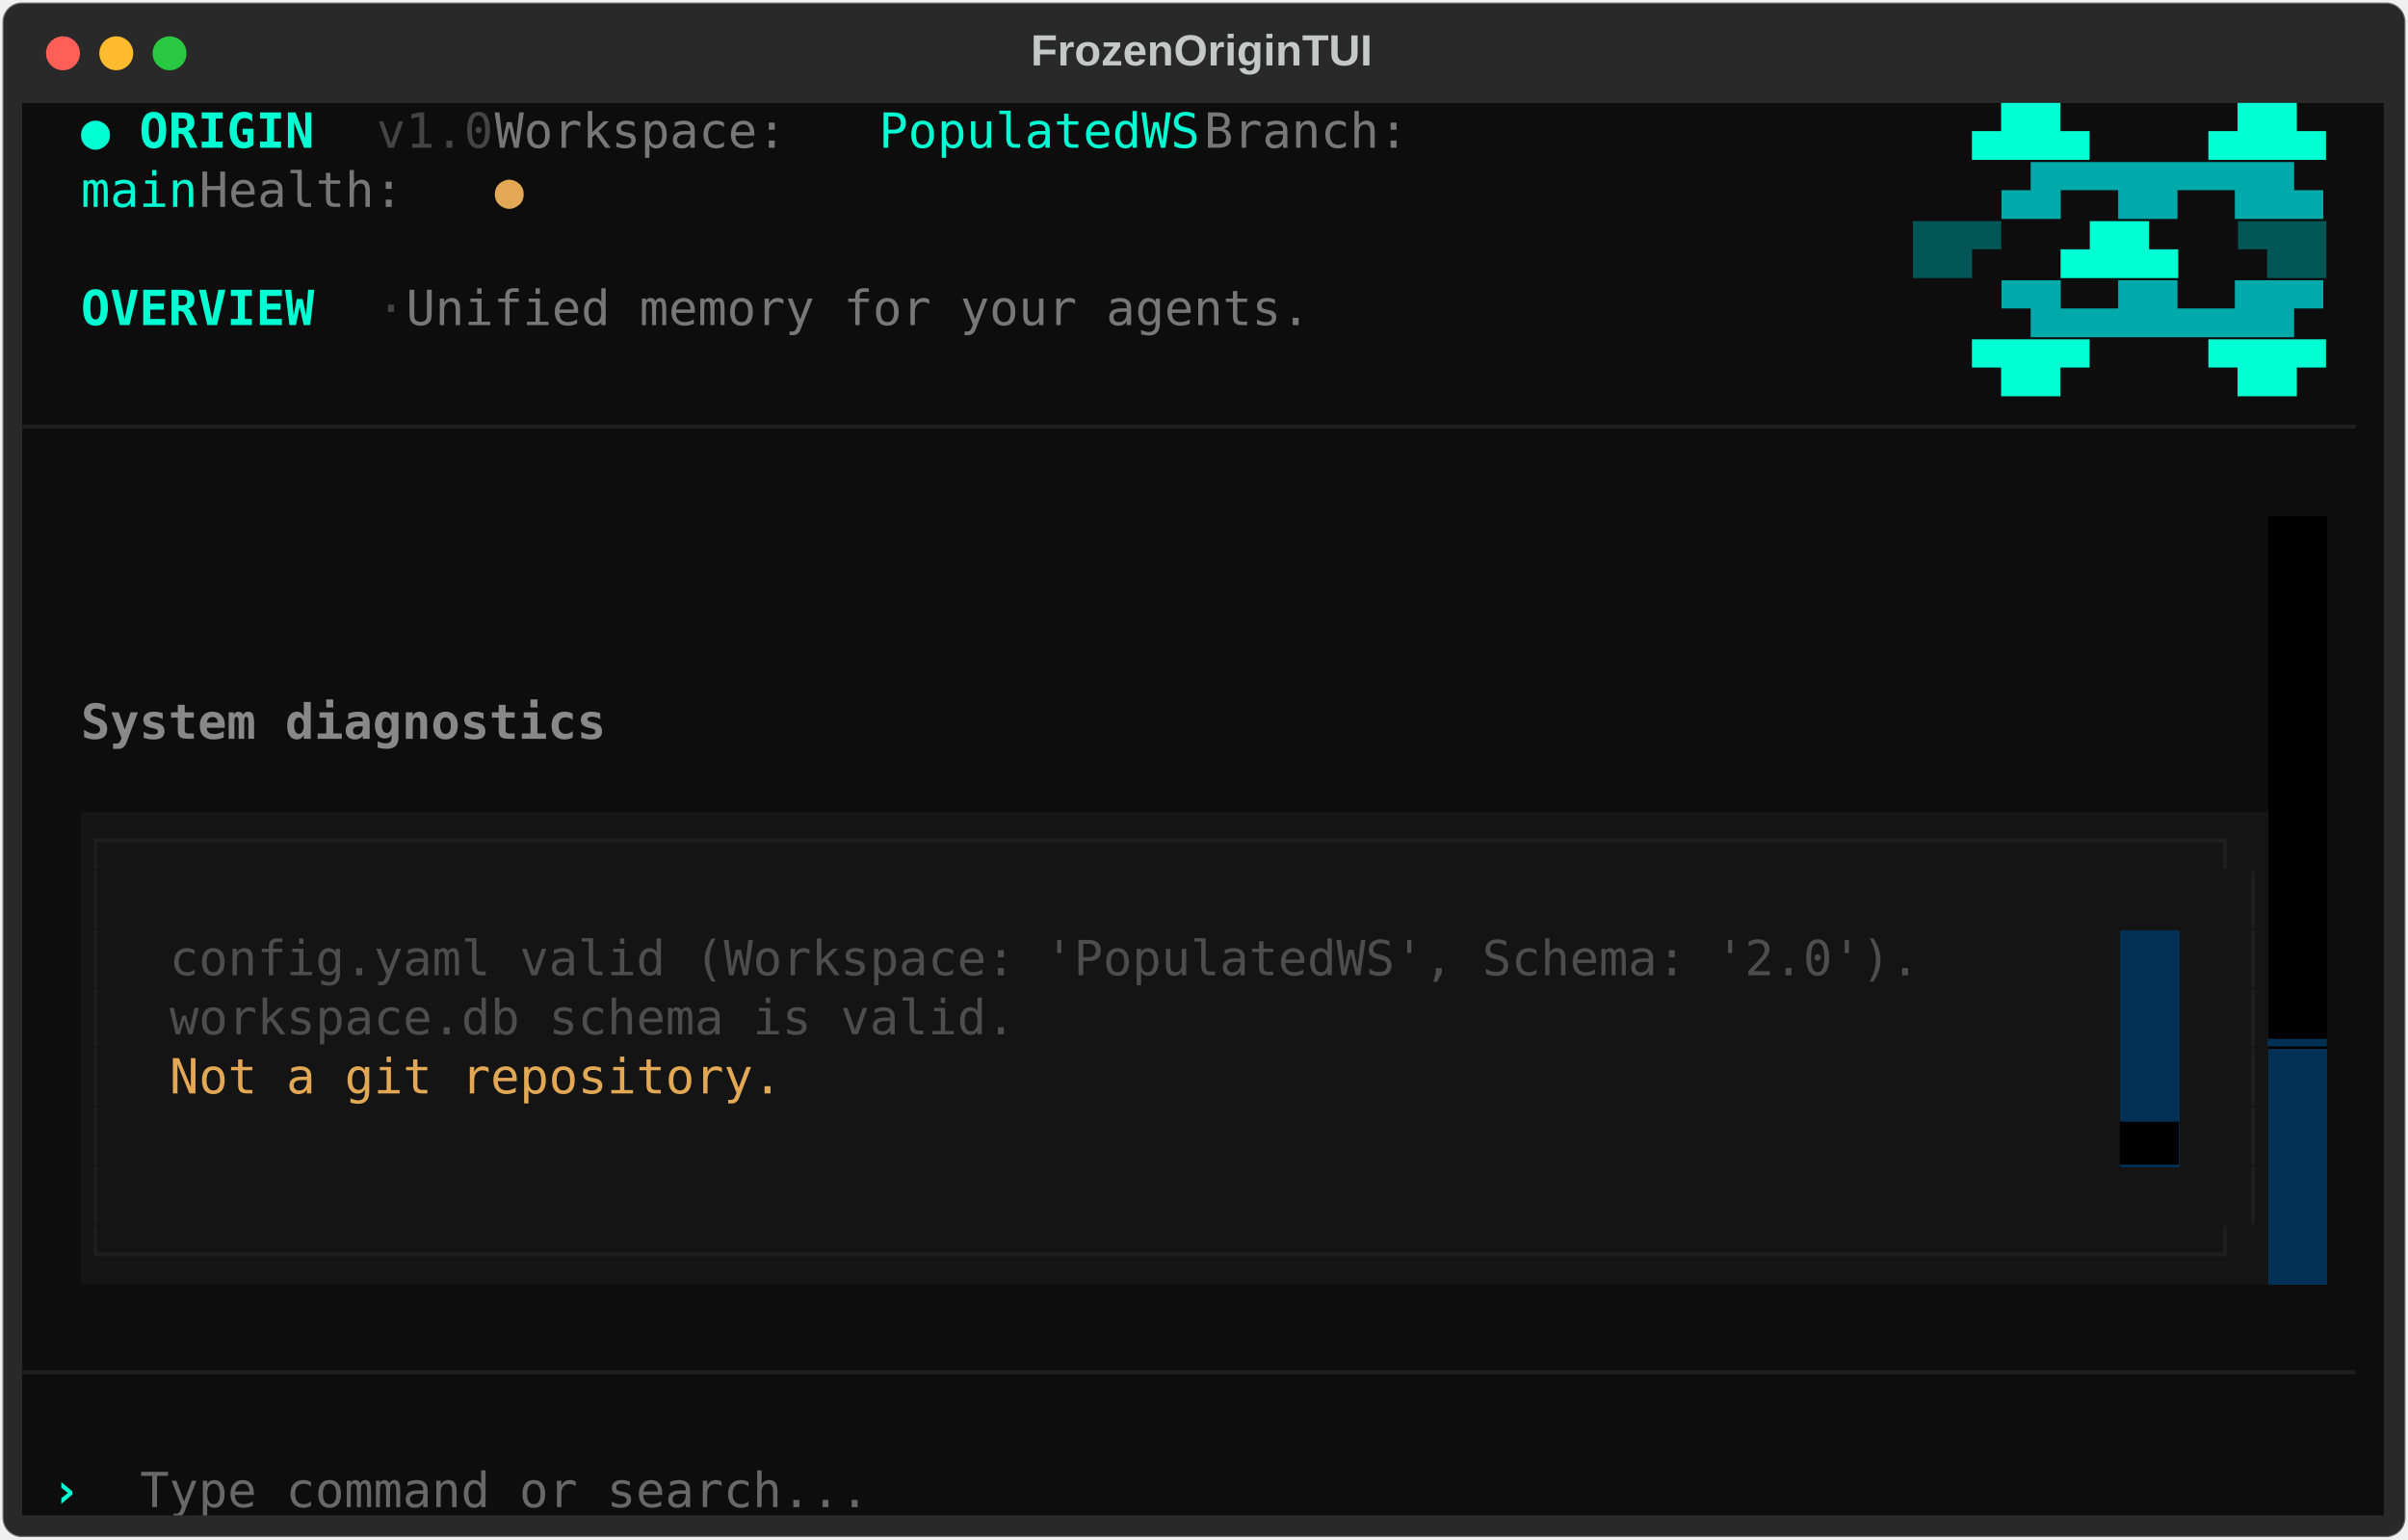
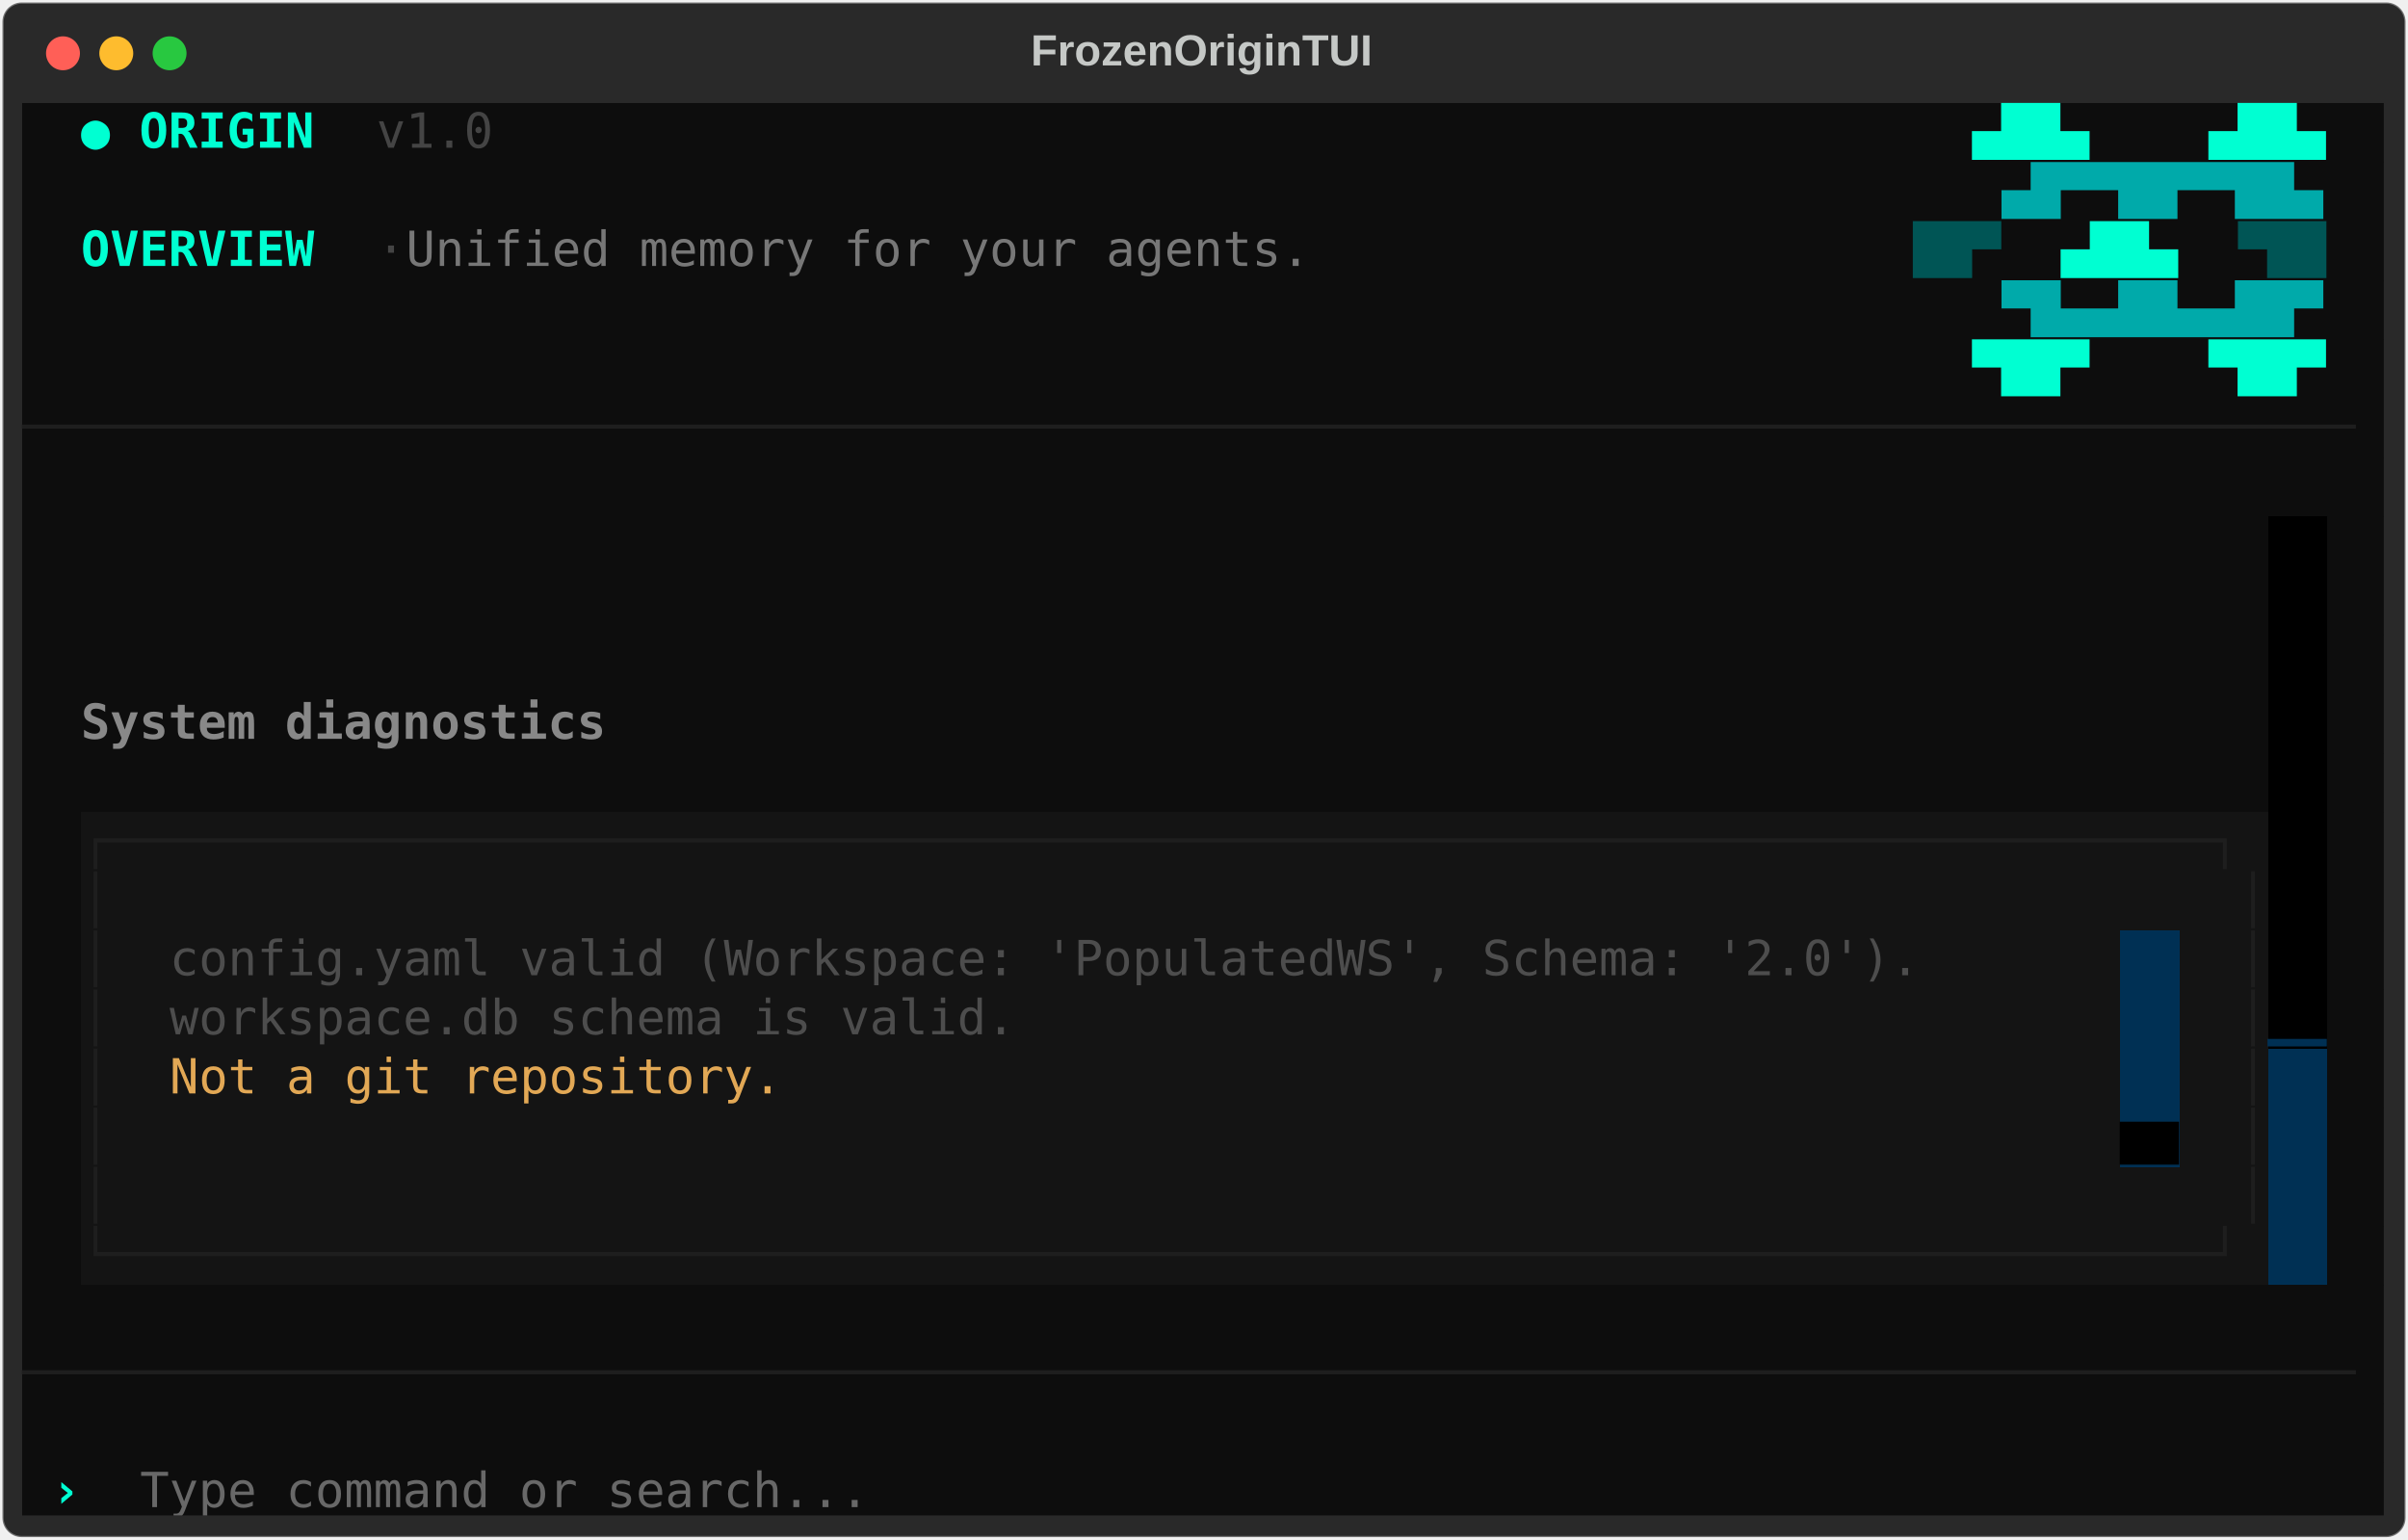
<svg xmlns="http://www.w3.org/2000/svg" class="rich-terminal" viewBox="0 0 994 635.6">
  <style>

    @font-face {
        font-family: "Fira Code";
        src: local("FiraCode-Regular"),
                url("https://cdnjs.cloudflare.com/ajax/libs/firacode/6.2.0/woff2/FiraCode-Regular.woff2") format("woff2"),
                url("https://cdnjs.cloudflare.com/ajax/libs/firacode/6.2.0/woff/FiraCode-Regular.woff") format("woff");
        font-style: normal;
        font-weight: 400;
    }
    @font-face {
        font-family: "Fira Code";
        src: local("FiraCode-Bold"),
                url("https://cdnjs.cloudflare.com/ajax/libs/firacode/6.2.0/woff2/FiraCode-Bold.woff2") format("woff2"),
                url("https://cdnjs.cloudflare.com/ajax/libs/firacode/6.2.0/woff/FiraCode-Bold.woff") format("woff");
        font-style: bold;
        font-weight: 700;
    }

    .terminal-matrix {
        font-family: Fira Code, monospace;
        font-size: 20px;
        line-height: 24.4px;
        font-variant-east-asian: full-width;
    }

    .terminal-title {
        font-size: 18px;
        font-weight: bold;
        font-family: arial;
    }

    .terminal-r1 { fill: #c5c8c6 }
.terminal-r2 { fill: #00ffd2;font-weight: bold }
.terminal-r3 { fill: #777777 }
.terminal-r4 { fill: #444444 }
.terminal-r5 { fill: #00ffd2 }
- .terminal-r6 { fill: #e2a855 }
- .terminal-r7 { fill: #00aaaa }
- .terminal-r8 { fill: #005555 }
- .terminal-r9 { fill: #1e1e1e }
- .terminal-r10 { fill: #c0c0c0 }
- .terminal-r11 { fill: #e0e0e0 }
- .terminal-r12 { fill: #888888;font-weight: bold }
- .terminal-r13 { fill: #4d4d4d }
- .terminal-r14 { fill: #141414 }
- .terminal-r15 { fill: #003054 }
+ .terminal-r6 { fill: #00aaaa }
+ .terminal-r7 { fill: #005555 }
+ .terminal-r8 { fill: #1e1e1e }
+ .terminal-r9 { fill: #c0c0c0 }
+ .terminal-r10 { fill: #e0e0e0 }
+ .terminal-r11 { fill: #888888;font-weight: bold }
+ .terminal-r12 { fill: #4d4d4d }
+ .terminal-r13 { fill: #141414 }
+ .terminal-r14 { fill: #003054 }
+ .terminal-r15 { fill: #e2a855 }
.terminal-r16 { fill: #0d0d0d }
.terminal-r17 { fill: #000000 }
.terminal-r18 { fill: #686868 }
.terminal-r19 { fill: #ffffff }
    </style>
  <defs>
    <clipPath id="terminal-clip-terminal">
      <rect x="0" y="0" width="975.0" height="584.6" />
    </clipPath>
    <clipPath id="terminal-line-0">
      <rect x="0" y="1.5" width="976" height="24.65" />
    </clipPath>
    <clipPath id="terminal-line-1">
      <rect x="0" y="25.9" width="976" height="24.65" />
    </clipPath>
    <clipPath id="terminal-line-2">
      <rect x="0" y="50.3" width="976" height="24.65" />
    </clipPath>
    <clipPath id="terminal-line-3">
      <rect x="0" y="74.7" width="976" height="24.65" />
    </clipPath>
    <clipPath id="terminal-line-4">
      <rect x="0" y="99.1" width="976" height="24.65" />
    </clipPath>
    <clipPath id="terminal-line-5">
      <rect x="0" y="123.5" width="976" height="24.65" />
    </clipPath>
    <clipPath id="terminal-line-6">
      <rect x="0" y="147.9" width="976" height="24.65" />
    </clipPath>
    <clipPath id="terminal-line-7">
      <rect x="0" y="172.3" width="976" height="24.65" />
    </clipPath>
    <clipPath id="terminal-line-8">
      <rect x="0" y="196.7" width="976" height="24.65" />
    </clipPath>
    <clipPath id="terminal-line-9">
      <rect x="0" y="221.1" width="976" height="24.65" />
    </clipPath>
    <clipPath id="terminal-line-10">
      <rect x="0" y="245.5" width="976" height="24.65" />
    </clipPath>
    <clipPath id="terminal-line-11">
      <rect x="0" y="269.9" width="976" height="24.65" />
    </clipPath>
    <clipPath id="terminal-line-12">
      <rect x="0" y="294.3" width="976" height="24.65" />
    </clipPath>
    <clipPath id="terminal-line-13">
      <rect x="0" y="318.7" width="976" height="24.65" />
    </clipPath>
    <clipPath id="terminal-line-14">
      <rect x="0" y="343.1" width="976" height="24.65" />
    </clipPath>
    <clipPath id="terminal-line-15">
      <rect x="0" y="367.5" width="976" height="24.65" />
    </clipPath>
    <clipPath id="terminal-line-16">
      <rect x="0" y="391.9" width="976" height="24.65" />
    </clipPath>
    <clipPath id="terminal-line-17">
      <rect x="0" y="416.3" width="976" height="24.65" />
    </clipPath>
    <clipPath id="terminal-line-18">
      <rect x="0" y="440.7" width="976" height="24.65" />
    </clipPath>
    <clipPath id="terminal-line-19">
      <rect x="0" y="465.1" width="976" height="24.65" />
    </clipPath>
    <clipPath id="terminal-line-20">
      <rect x="0" y="489.5" width="976" height="24.65" />
    </clipPath>
    <clipPath id="terminal-line-21">
      <rect x="0" y="513.9" width="976" height="24.65" />
    </clipPath>
    <clipPath id="terminal-line-22">
      <rect x="0" y="538.3" width="976" height="24.65" />
    </clipPath>
  </defs>
  <rect fill="#292929" stroke="rgba(255,255,255,0.35)" stroke-width="1" x="1" y="1" width="992" height="633.6" rx="8" />
  <text class="terminal-title" fill="#c5c8c6" text-anchor="middle" x="496" y="27">FrozenOriginTUI</text>
  <g transform="translate(26,22)">
    <circle cx="0" cy="0" r="7" fill="#ff5f57" />
    <circle cx="22" cy="0" r="7" fill="#febc2e" />
    <circle cx="44" cy="0" r="7" fill="#28c840" />
  </g>
  <g transform="translate(9, 41)" clip-path="url(#terminal-clip-terminal)">
    <rect fill="#0d0d0d" x="0" y="1.5" width="24.4" height="24.65" shape-rendering="crispEdges" />
    <rect fill="#0d0d0d" x="24.4" y="1.5" width="97.6" height="24.65" shape-rendering="crispEdges" />
    <rect fill="#0d0d0d" x="122" y="1.5" width="24.4" height="24.65" shape-rendering="crispEdges" />
    <rect fill="#0d0d0d" x="146.4" y="1.5" width="48.8" height="24.65" shape-rendering="crispEdges" />
-     <rect fill="#0d0d0d" x="195.2" y="1.5" width="158.6" height="24.65" shape-rendering="crispEdges" />
-     <rect fill="#0d0d0d" x="353.8" y="1.5" width="134.2" height="24.65" shape-rendering="crispEdges" />
-     <rect fill="#0d0d0d" x="488" y="1.5" width="317.2" height="24.65" shape-rendering="crispEdges" />
+     <rect fill="#0d0d0d" x="195.2" y="1.5" width="610" height="24.65" shape-rendering="crispEdges" />
    <rect fill="#0d0d0d" x="805.2" y="1.5" width="48.8" height="24.65" shape-rendering="crispEdges" />
    <rect fill="#0d0d0d" x="854" y="1.5" width="48.8" height="24.65" shape-rendering="crispEdges" />
    <rect fill="#0d0d0d" x="902.8" y="1.5" width="48.8" height="24.65" shape-rendering="crispEdges" />
    <rect fill="#0d0d0d" x="951.6" y="1.5" width="24.4" height="24.65" shape-rendering="crispEdges" />
    <rect fill="#0d0d0d" x="0" y="25.9" width="24.4" height="24.65" shape-rendering="crispEdges" />
-     <rect fill="#0d0d0d" x="24.4" y="25.9" width="48.8" height="24.65" shape-rendering="crispEdges" />
-     <rect fill="#0d0d0d" x="73.2" y="25.9" width="122" height="24.65" shape-rendering="crispEdges" />
-     <rect fill="#0d0d0d" x="195.2" y="25.9" width="12.2" height="24.65" shape-rendering="crispEdges" />
-     <rect fill="#0d0d0d" x="207.4" y="25.9" width="610" height="24.65" shape-rendering="crispEdges" />
+     <rect fill="#0d0d0d" x="24.4" y="25.9" width="793" height="24.65" shape-rendering="crispEdges" />
    <rect fill="#0d0d0d" x="817.4" y="25.9" width="134.2" height="24.65" shape-rendering="crispEdges" />
    <rect fill="#0d0d0d" x="951.6" y="25.9" width="24.4" height="24.65" shape-rendering="crispEdges" />
    <rect fill="#0d0d0d" x="0" y="50.3" width="24.4" height="24.65" shape-rendering="crispEdges" />
-     <rect fill="#0d0d0d" x="24.4" y="50.3" width="756.4" height="24.65" shape-rendering="crispEdges" />
+     <rect fill="#0d0d0d" x="24.4" y="50.3" width="97.6" height="24.65" shape-rendering="crispEdges" />
+     <rect fill="#0d0d0d" x="122" y="50.3" width="24.4" height="24.65" shape-rendering="crispEdges" />
+     <rect fill="#0d0d0d" x="146.4" y="50.3" width="12.2" height="24.65" shape-rendering="crispEdges" />
+     <rect fill="#0d0d0d" x="158.6" y="50.3" width="622.2" height="24.65" shape-rendering="crispEdges" />
    <rect fill="#0d0d0d" x="780.8" y="50.3" width="36.6" height="24.65" shape-rendering="crispEdges" />
    <rect fill="#0d0d0d" x="817.4" y="50.3" width="24.4" height="24.65" shape-rendering="crispEdges" />
    <rect fill="#0d0d0d" x="841.8" y="50.3" width="48.8" height="24.65" shape-rendering="crispEdges" />
    <rect fill="#0d0d0d" x="890.6" y="50.3" width="24.4" height="24.65" shape-rendering="crispEdges" />
    <rect fill="#0d0d0d" x="915" y="50.3" width="36.6" height="24.65" shape-rendering="crispEdges" />
    <rect fill="#0d0d0d" x="951.6" y="50.3" width="24.4" height="24.65" shape-rendering="crispEdges" />
    <rect fill="#0d0d0d" x="0" y="74.7" width="24.4" height="24.65" shape-rendering="crispEdges" />
-     <rect fill="#0d0d0d" x="24.4" y="74.7" width="97.6" height="24.65" shape-rendering="crispEdges" />
-     <rect fill="#0d0d0d" x="122" y="74.7" width="24.4" height="24.65" shape-rendering="crispEdges" />
-     <rect fill="#0d0d0d" x="146.4" y="74.7" width="12.2" height="24.65" shape-rendering="crispEdges" />
-     <rect fill="#0d0d0d" x="158.6" y="74.7" width="658.8" height="24.65" shape-rendering="crispEdges" />
+     <rect fill="#0d0d0d" x="24.4" y="74.7" width="793" height="24.65" shape-rendering="crispEdges" />
    <rect fill="#0d0d0d" x="817.4" y="74.7" width="134.2" height="24.65" shape-rendering="crispEdges" />
    <rect fill="#0d0d0d" x="951.6" y="74.7" width="24.4" height="24.65" shape-rendering="crispEdges" />
    <rect fill="#0d0d0d" x="0" y="99.1" width="24.4" height="24.65" shape-rendering="crispEdges" />
    <rect fill="#0d0d0d" x="24.4" y="99.1" width="780.8" height="24.65" shape-rendering="crispEdges" />
    <rect fill="#0d0d0d" x="805.2" y="99.1" width="48.8" height="24.65" shape-rendering="crispEdges" />
    <rect fill="#0d0d0d" x="854" y="99.1" width="48.8" height="24.65" shape-rendering="crispEdges" />
    <rect fill="#0d0d0d" x="902.8" y="99.1" width="48.8" height="24.65" shape-rendering="crispEdges" />
    <rect fill="#0d0d0d" x="951.6" y="99.1" width="24.4" height="24.65" shape-rendering="crispEdges" />
    <rect fill="#0d0d0d" x="0" y="123.5" width="976" height="24.65" shape-rendering="crispEdges" />
    <rect fill="#0d0d0d" x="0" y="147.9" width="976" height="24.65" shape-rendering="crispEdges" />
    <rect fill="#0d0d0d" x="0" y="172.3" width="24.4" height="24.65" shape-rendering="crispEdges" />
    <rect fill="#0d0d0d" x="24.4" y="172.3" width="0" height="24.65" shape-rendering="crispEdges" />
    <rect fill="#0d0d0d" x="24.4" y="172.3" width="902.8" height="24.65" shape-rendering="crispEdges" />
    <rect fill="#000000" x="927.2" y="172.3" width="24.4" height="24.65" shape-rendering="crispEdges" />
    <rect fill="#0d0d0d" x="951.6" y="172.3" width="24.4" height="24.65" shape-rendering="crispEdges" />
    <rect fill="#0d0d0d" x="0" y="196.7" width="927.2" height="24.65" shape-rendering="crispEdges" />
    <rect fill="#000000" x="927.2" y="196.7" width="24.4" height="24.65" shape-rendering="crispEdges" />
    <rect fill="#0d0d0d" x="951.6" y="196.7" width="24.4" height="24.65" shape-rendering="crispEdges" />
    <rect fill="#0d0d0d" x="0" y="221.1" width="927.2" height="24.65" shape-rendering="crispEdges" />
    <rect fill="#000000" x="927.2" y="221.1" width="24.4" height="24.65" shape-rendering="crispEdges" />
    <rect fill="#0d0d0d" x="951.6" y="221.1" width="24.4" height="24.65" shape-rendering="crispEdges" />
    <rect fill="#0d0d0d" x="0" y="245.5" width="24.4" height="24.65" shape-rendering="crispEdges" />
    <rect fill="#0d0d0d" x="24.4" y="245.5" width="219.6" height="24.65" shape-rendering="crispEdges" />
    <rect fill="#0d0d0d" x="244" y="245.5" width="683.2" height="24.65" shape-rendering="crispEdges" />
    <rect fill="#000000" x="927.2" y="245.5" width="24.4" height="24.65" shape-rendering="crispEdges" />
    <rect fill="#0d0d0d" x="951.6" y="245.5" width="24.4" height="24.65" shape-rendering="crispEdges" />
    <rect fill="#0d0d0d" x="0" y="269.9" width="927.2" height="24.65" shape-rendering="crispEdges" />
    <rect fill="#000000" x="927.2" y="269.9" width="24.4" height="24.65" shape-rendering="crispEdges" />
    <rect fill="#0d0d0d" x="951.6" y="269.9" width="24.4" height="24.65" shape-rendering="crispEdges" />
    <rect fill="#0d0d0d" x="0" y="294.3" width="24.4" height="24.65" shape-rendering="crispEdges" />
    <rect fill="#141414" x="24.4" y="294.3" width="902.8" height="24.65" shape-rendering="crispEdges" />
    <rect fill="#000000" x="927.2" y="294.3" width="24.4" height="24.65" shape-rendering="crispEdges" />
    <rect fill="#0d0d0d" x="951.6" y="294.3" width="24.4" height="24.65" shape-rendering="crispEdges" />
    <rect fill="#0d0d0d" x="0" y="318.7" width="24.4" height="24.65" shape-rendering="crispEdges" />
    <rect fill="#141414" x="24.4" y="318.7" width="12.2" height="24.65" shape-rendering="crispEdges" />
    <rect fill="#141414" x="36.6" y="318.7" width="878.4" height="24.65" shape-rendering="crispEdges" />
    <rect fill="#141414" x="915" y="318.7" width="12.2" height="24.65" shape-rendering="crispEdges" />
    <rect fill="#000000" x="927.2" y="318.7" width="24.4" height="24.65" shape-rendering="crispEdges" />
    <rect fill="#0d0d0d" x="951.6" y="318.7" width="24.4" height="24.65" shape-rendering="crispEdges" />
    <rect fill="#0d0d0d" x="0" y="343.1" width="24.4" height="24.65" shape-rendering="crispEdges" />
    <rect fill="#141414" x="24.4" y="343.1" width="12.2" height="24.65" shape-rendering="crispEdges" />
    <rect fill="#141414" x="36.6" y="343.1" width="24.4" height="24.65" shape-rendering="crispEdges" />
    <rect fill="#141414" x="61" y="343.1" width="744.2" height="24.65" shape-rendering="crispEdges" />
    <rect fill="#141414" x="805.2" y="343.1" width="61" height="24.65" shape-rendering="crispEdges" />
    <rect fill="#003054" x="866.2" y="343.1" width="24.4" height="24.65" shape-rendering="crispEdges" />
    <rect fill="#141414" x="890.6" y="343.1" width="24.4" height="24.65" shape-rendering="crispEdges" />
    <rect fill="#141414" x="915" y="343.1" width="12.2" height="24.65" shape-rendering="crispEdges" />
    <rect fill="#000000" x="927.2" y="343.1" width="24.4" height="24.65" shape-rendering="crispEdges" />
    <rect fill="#0d0d0d" x="951.6" y="343.1" width="24.4" height="24.65" shape-rendering="crispEdges" />
    <rect fill="#0d0d0d" x="0" y="367.5" width="24.4" height="24.65" shape-rendering="crispEdges" />
    <rect fill="#141414" x="24.4" y="367.5" width="12.2" height="24.65" shape-rendering="crispEdges" />
    <rect fill="#141414" x="36.6" y="367.5" width="24.4" height="24.65" shape-rendering="crispEdges" />
    <rect fill="#141414" x="61" y="367.5" width="366" height="24.65" shape-rendering="crispEdges" />
    <rect fill="#141414" x="427" y="367.5" width="439.2" height="24.65" shape-rendering="crispEdges" />
    <rect fill="#003054" x="866.2" y="367.5" width="24.4" height="24.65" shape-rendering="crispEdges" />
    <rect fill="#141414" x="890.6" y="367.5" width="24.4" height="24.65" shape-rendering="crispEdges" />
    <rect fill="#141414" x="915" y="367.5" width="12.2" height="24.65" shape-rendering="crispEdges" />
    <rect fill="#000000" x="927.2" y="367.5" width="24.4" height="24.65" shape-rendering="crispEdges" />
    <rect fill="#0d0d0d" x="951.6" y="367.5" width="24.4" height="24.65" shape-rendering="crispEdges" />
    <rect fill="#0d0d0d" x="0" y="391.9" width="24.4" height="24.65" shape-rendering="crispEdges" />
    <rect fill="#141414" x="24.4" y="391.9" width="12.2" height="24.65" shape-rendering="crispEdges" />
    <rect fill="#141414" x="36.6" y="391.9" width="24.4" height="24.65" shape-rendering="crispEdges" />
    <rect fill="#141414" x="61" y="391.9" width="268.4" height="24.65" shape-rendering="crispEdges" />
    <rect fill="#141414" x="329.4" y="391.9" width="536.8" height="24.65" shape-rendering="crispEdges" />
    <rect fill="#003054" x="866.2" y="391.9" width="24.4" height="24.65" shape-rendering="crispEdges" />
    <rect fill="#141414" x="890.6" y="391.9" width="24.4" height="24.65" shape-rendering="crispEdges" />
    <rect fill="#141414" x="915" y="391.9" width="12.2" height="24.65" shape-rendering="crispEdges" />
    <rect fill="#003054" x="927.2" y="391.9" width="24.4" height="24.65" shape-rendering="crispEdges" />
    <rect fill="#0d0d0d" x="951.6" y="391.9" width="24.4" height="24.65" shape-rendering="crispEdges" />
    <rect fill="#0d0d0d" x="0" y="416.3" width="24.4" height="24.65" shape-rendering="crispEdges" />
    <rect fill="#141414" x="24.4" y="416.3" width="12.2" height="24.65" shape-rendering="crispEdges" />
    <rect fill="#141414" x="36.6" y="416.3" width="24.4" height="24.65" shape-rendering="crispEdges" />
    <rect fill="#141414" x="61" y="416.3" width="0" height="24.65" shape-rendering="crispEdges" />
    <rect fill="#141414" x="61" y="416.3" width="805.2" height="24.65" shape-rendering="crispEdges" />
    <rect fill="#003054" x="866.2" y="416.3" width="24.4" height="24.65" shape-rendering="crispEdges" />
    <rect fill="#141414" x="890.6" y="416.3" width="24.4" height="24.65" shape-rendering="crispEdges" />
    <rect fill="#141414" x="915" y="416.3" width="12.2" height="24.65" shape-rendering="crispEdges" />
    <rect fill="#003054" x="927.2" y="416.3" width="24.4" height="24.65" shape-rendering="crispEdges" />
    <rect fill="#0d0d0d" x="951.6" y="416.3" width="24.4" height="24.65" shape-rendering="crispEdges" />
    <rect fill="#0d0d0d" x="0" y="440.7" width="24.4" height="24.65" shape-rendering="crispEdges" />
    <rect fill="#141414" x="24.4" y="440.7" width="12.2" height="24.65" shape-rendering="crispEdges" />
    <rect fill="#141414" x="36.6" y="440.7" width="878.4" height="24.65" shape-rendering="crispEdges" />
    <rect fill="#141414" x="915" y="440.7" width="12.2" height="24.65" shape-rendering="crispEdges" />
    <rect fill="#003054" x="927.2" y="440.7" width="24.4" height="24.65" shape-rendering="crispEdges" />
    <rect fill="#0d0d0d" x="951.6" y="440.7" width="24.4" height="24.65" shape-rendering="crispEdges" />
    <rect fill="#0d0d0d" x="0" y="465.1" width="24.4" height="24.65" shape-rendering="crispEdges" />
    <rect fill="#141414" x="24.4" y="465.1" width="902.8" height="24.65" shape-rendering="crispEdges" />
    <rect fill="#003054" x="927.2" y="465.1" width="24.4" height="24.65" shape-rendering="crispEdges" />
    <rect fill="#0d0d0d" x="951.6" y="465.1" width="24.4" height="24.65" shape-rendering="crispEdges" />
    <rect fill="#0d0d0d" x="0" y="489.5" width="976" height="24.65" shape-rendering="crispEdges" />
    <rect fill="#0d0d0d" x="0" y="513.9" width="976" height="24.65" shape-rendering="crispEdges" />
    <rect fill="#0d0d0d" x="0" y="538.3" width="976" height="24.65" shape-rendering="crispEdges" />
    <rect fill="#0d0d0d" x="0" y="562.7" width="12.2" height="24.65" shape-rendering="crispEdges" />
    <rect fill="#0d0d0d" x="12.2" y="562.7" width="36.6" height="24.65" shape-rendering="crispEdges" />
    <rect fill="#0d0d0d" x="48.8" y="562.7" width="305" height="24.65" shape-rendering="crispEdges" />
    <rect fill="#0d0d0d" x="353.8" y="562.7" width="610" height="24.65" shape-rendering="crispEdges" />
    <rect fill="#0d0d0d" x="963.8" y="562.7" width="12.2" height="24.65" shape-rendering="crispEdges" />
    <g class="terminal-matrix">
      <text class="terminal-r2" x="24.4" y="20" textLength="97.6" clip-path="url(#terminal-line-0)">● ORIGIN</text>
      <text class="terminal-r4" x="146.4" y="20" textLength="48.8" clip-path="url(#terminal-line-0)">v1.0</text>
-       <text class="terminal-r3" x="195.2" y="20" textLength="158.6" clip-path="url(#terminal-line-0)">  Workspace: </text>
-       <text class="terminal-r5" x="353.8" y="20" textLength="134.2" clip-path="url(#terminal-line-0)">PopulatedWS</text>
-       <text class="terminal-r3" x="488" y="20" textLength="317.2" clip-path="url(#terminal-line-0)">  Branch:                 </text>
      <text class="terminal-r5" x="805.2" y="20" textLength="48.8" clip-path="url(#terminal-line-0)">▄██▄</text>
      <text class="terminal-r5" x="902.8" y="20" textLength="48.8" clip-path="url(#terminal-line-0)">▄██▄</text>
      <text class="terminal-r1" x="976" y="20" textLength="12.2" clip-path="url(#terminal-line-0)">
</text>
-       <text class="terminal-r5" x="24.4" y="44.4" textLength="48.8" clip-path="url(#terminal-line-1)">main</text>
-       <text class="terminal-r3" x="73.2" y="44.4" textLength="122" clip-path="url(#terminal-line-1)">  Health: </text>
-       <text class="terminal-r6" x="195.2" y="44.4" textLength="12.2" clip-path="url(#terminal-line-1)">●</text>
-       <text class="terminal-r7" x="817.4" y="44.4" textLength="134.2" clip-path="url(#terminal-line-1)">▄█▀▀██▀▀██▄</text>
+       <text class="terminal-r6" x="817.4" y="44.4" textLength="134.2" clip-path="url(#terminal-line-1)">▄█▀▀██▀▀██▄</text>
      <text class="terminal-r1" x="976" y="44.4" textLength="12.2" clip-path="url(#terminal-line-1)">
</text>
-       <text class="terminal-r8" x="780.8" y="68.8" textLength="36.6" clip-path="url(#terminal-line-2)">██▀</text>
+       <text class="terminal-r2" x="24.4" y="68.8" textLength="97.6" clip-path="url(#terminal-line-2)">OVERVIEW</text>
+       <text class="terminal-r4" x="146.4" y="68.8" textLength="12.2" clip-path="url(#terminal-line-2)">·</text>
+       <text class="terminal-r3" x="158.6" y="68.8" textLength="622.2" clip-path="url(#terminal-line-2)">  Unified memory for your agents.                  </text>
+       <text class="terminal-r7" x="780.8" y="68.8" textLength="36.6" clip-path="url(#terminal-line-2)">██▀</text>
      <text class="terminal-r5" x="841.8" y="68.8" textLength="48.8" clip-path="url(#terminal-line-2)">▄██▄</text>
-       <text class="terminal-r8" x="915" y="68.8" textLength="36.6" clip-path="url(#terminal-line-2)">▀██</text>
+       <text class="terminal-r7" x="915" y="68.8" textLength="36.6" clip-path="url(#terminal-line-2)">▀██</text>
      <text class="terminal-r1" x="976" y="68.8" textLength="12.2" clip-path="url(#terminal-line-2)">
</text>
-       <text class="terminal-r2" x="24.4" y="93.2" textLength="97.6" clip-path="url(#terminal-line-3)">OVERVIEW</text>
-       <text class="terminal-r4" x="146.4" y="93.2" textLength="12.2" clip-path="url(#terminal-line-3)">·</text>
-       <text class="terminal-r3" x="158.6" y="93.2" textLength="658.8" clip-path="url(#terminal-line-3)">  Unified memory for your agents.                     </text>
-       <text class="terminal-r7" x="817.4" y="93.2" textLength="134.2" clip-path="url(#terminal-line-3)">▀█▄▄██▄▄██▀</text>
+       <text class="terminal-r6" x="817.4" y="93.2" textLength="134.2" clip-path="url(#terminal-line-3)">▀█▄▄██▄▄██▀</text>
      <text class="terminal-r1" x="976" y="93.2" textLength="12.2" clip-path="url(#terminal-line-3)">
</text>
      <text class="terminal-r5" x="805.2" y="117.6" textLength="48.8" clip-path="url(#terminal-line-4)">▀██▀</text>
      <text class="terminal-r5" x="902.8" y="117.6" textLength="48.8" clip-path="url(#terminal-line-4)">▀██▀</text>
      <text class="terminal-r1" x="976" y="117.6" textLength="12.2" clip-path="url(#terminal-line-4)">
</text>
-       <text class="terminal-r9" x="0" y="142" textLength="976" clip-path="url(#terminal-line-5)">────────────────────────────────────────────────────────────────────────────────</text>
+       <text class="terminal-r8" x="0" y="142" textLength="976" clip-path="url(#terminal-line-5)">────────────────────────────────────────────────────────────────────────────────</text>
      <text class="terminal-r1" x="976" y="142" textLength="12.2" clip-path="url(#terminal-line-5)">
</text>
      <text class="terminal-r1" x="976" y="166.4" textLength="12.2" clip-path="url(#terminal-line-6)">
</text>
      <text class="terminal-r1" x="976" y="190.8" textLength="12.2" clip-path="url(#terminal-line-7)">
</text>
      <text class="terminal-r1" x="976" y="215.2" textLength="12.2" clip-path="url(#terminal-line-8)">
</text>
      <text class="terminal-r1" x="976" y="239.6" textLength="12.2" clip-path="url(#terminal-line-9)">
</text>
-       <text class="terminal-r12" x="24.4" y="264" textLength="219.6" clip-path="url(#terminal-line-10)">System diagnostics</text>
+       <text class="terminal-r11" x="24.4" y="264" textLength="219.6" clip-path="url(#terminal-line-10)">System diagnostics</text>
      <text class="terminal-r1" x="976" y="264" textLength="12.2" clip-path="url(#terminal-line-10)">
</text>
      <text class="terminal-r1" x="976" y="288.4" textLength="12.2" clip-path="url(#terminal-line-11)">
</text>
-       <text class="terminal-r9" x="24.4" y="312.8" textLength="902.8" clip-path="url(#terminal-line-12)">┌────────────────────────────────────────────────────────────────────────┐</text>
+       <text class="terminal-r8" x="24.4" y="312.8" textLength="902.8" clip-path="url(#terminal-line-12)">┌────────────────────────────────────────────────────────────────────────┐</text>
      <text class="terminal-r1" x="976" y="312.8" textLength="12.2" clip-path="url(#terminal-line-12)">
</text>
-       <text class="terminal-r9" x="24.4" y="337.2" textLength="12.2" clip-path="url(#terminal-line-13)">│</text>
-       <text class="terminal-r9" x="915" y="337.2" textLength="12.2" clip-path="url(#terminal-line-13)">│</text>
+       <text class="terminal-r8" x="24.4" y="337.2" textLength="12.2" clip-path="url(#terminal-line-13)">│</text>
+       <text class="terminal-r8" x="915" y="337.2" textLength="12.2" clip-path="url(#terminal-line-13)">│</text>
      <text class="terminal-r1" x="976" y="337.2" textLength="12.2" clip-path="url(#terminal-line-13)">
</text>
-       <text class="terminal-r9" x="24.4" y="361.6" textLength="12.2" clip-path="url(#terminal-line-14)">│</text>
-       <text class="terminal-r13" x="61" y="361.6" textLength="744.2" clip-path="url(#terminal-line-14)"> config.yaml valid (Workspace: 'PopulatedWS', Schema: '2.0').</text>
-       <text class="terminal-r9" x="915" y="361.6" textLength="12.2" clip-path="url(#terminal-line-14)">│</text>
+       <text class="terminal-r8" x="24.4" y="361.6" textLength="12.2" clip-path="url(#terminal-line-14)">│</text>
+       <text class="terminal-r12" x="61" y="361.6" textLength="744.2" clip-path="url(#terminal-line-14)"> config.yaml valid (Workspace: 'PopulatedWS', Schema: '2.0').</text>
+       <text class="terminal-r8" x="915" y="361.6" textLength="12.2" clip-path="url(#terminal-line-14)">│</text>
      <text class="terminal-r1" x="976" y="361.6" textLength="12.2" clip-path="url(#terminal-line-14)">
</text>
-       <text class="terminal-r9" x="24.4" y="386" textLength="12.2" clip-path="url(#terminal-line-15)">│</text>
-       <text class="terminal-r13" x="61" y="386" textLength="366" clip-path="url(#terminal-line-15)"> workspace.db schema is valid.</text>
-       <text class="terminal-r9" x="915" y="386" textLength="12.2" clip-path="url(#terminal-line-15)">│</text>
-       <text class="terminal-r15" x="927.2" y="386" textLength="24.4" clip-path="url(#terminal-line-15)">▁▁</text>
+       <text class="terminal-r8" x="24.4" y="386" textLength="12.2" clip-path="url(#terminal-line-15)">│</text>
+       <text class="terminal-r12" x="61" y="386" textLength="366" clip-path="url(#terminal-line-15)"> workspace.db schema is valid.</text>
+       <text class="terminal-r8" x="915" y="386" textLength="12.2" clip-path="url(#terminal-line-15)">│</text>
+       <text class="terminal-r14" x="927.2" y="386" textLength="24.4" clip-path="url(#terminal-line-15)">▁▁</text>
      <text class="terminal-r1" x="976" y="386" textLength="12.2" clip-path="url(#terminal-line-15)">
</text>
-       <text class="terminal-r9" x="24.4" y="410.4" textLength="12.2" clip-path="url(#terminal-line-16)">│</text>
-       <text class="terminal-r6" x="61" y="410.4" textLength="268.4" clip-path="url(#terminal-line-16)"> Not a git repository.</text>
-       <text class="terminal-r9" x="915" y="410.4" textLength="12.2" clip-path="url(#terminal-line-16)">│</text>
+       <text class="terminal-r8" x="24.4" y="410.4" textLength="12.2" clip-path="url(#terminal-line-16)">│</text>
+       <text class="terminal-r15" x="61" y="410.4" textLength="268.4" clip-path="url(#terminal-line-16)"> Not a git repository.</text>
+       <text class="terminal-r8" x="915" y="410.4" textLength="12.2" clip-path="url(#terminal-line-16)">│</text>
      <text class="terminal-r1" x="976" y="410.4" textLength="12.2" clip-path="url(#terminal-line-16)">
</text>
-       <text class="terminal-r9" x="24.4" y="434.8" textLength="12.2" clip-path="url(#terminal-line-17)">│</text>
+       <text class="terminal-r8" x="24.4" y="434.8" textLength="12.2" clip-path="url(#terminal-line-17)">│</text>
      <text class="terminal-r17" x="866.2" y="434.8" textLength="24.4" clip-path="url(#terminal-line-17)">▆▆</text>
-       <text class="terminal-r9" x="915" y="434.8" textLength="12.2" clip-path="url(#terminal-line-17)">│</text>
+       <text class="terminal-r8" x="915" y="434.8" textLength="12.2" clip-path="url(#terminal-line-17)">│</text>
      <text class="terminal-r1" x="976" y="434.8" textLength="12.2" clip-path="url(#terminal-line-17)">
</text>
-       <text class="terminal-r9" x="24.4" y="459.2" textLength="12.2" clip-path="url(#terminal-line-18)">│</text>
-       <text class="terminal-r9" x="915" y="459.2" textLength="12.2" clip-path="url(#terminal-line-18)">│</text>
+       <text class="terminal-r8" x="24.4" y="459.2" textLength="12.2" clip-path="url(#terminal-line-18)">│</text>
+       <text class="terminal-r8" x="915" y="459.2" textLength="12.2" clip-path="url(#terminal-line-18)">│</text>
      <text class="terminal-r1" x="976" y="459.2" textLength="12.2" clip-path="url(#terminal-line-18)">
</text>
-       <text class="terminal-r9" x="24.4" y="483.6" textLength="902.8" clip-path="url(#terminal-line-19)">└────────────────────────────────────────────────────────────────────────┘</text>
+       <text class="terminal-r8" x="24.4" y="483.6" textLength="902.8" clip-path="url(#terminal-line-19)">└────────────────────────────────────────────────────────────────────────┘</text>
      <text class="terminal-r1" x="976" y="483.6" textLength="12.2" clip-path="url(#terminal-line-19)">
</text>
      <text class="terminal-r1" x="976" y="508" textLength="12.2" clip-path="url(#terminal-line-20)">
</text>
-       <text class="terminal-r9" x="0" y="532.4" textLength="976" clip-path="url(#terminal-line-21)">────────────────────────────────────────────────────────────────────────────────</text>
+       <text class="terminal-r8" x="0" y="532.4" textLength="976" clip-path="url(#terminal-line-21)">────────────────────────────────────────────────────────────────────────────────</text>
      <text class="terminal-r1" x="976" y="532.4" textLength="12.2" clip-path="url(#terminal-line-21)">
</text>
      <text class="terminal-r1" x="976" y="556.8" textLength="12.2" clip-path="url(#terminal-line-22)">
</text>
      <text class="terminal-r2" x="12.2" y="581.2" textLength="36.6" clip-path="url(#terminal-line-23)"> › </text>
      <text class="terminal-r18" x="48.8" y="581.2" textLength="305" clip-path="url(#terminal-line-23)">Type command or search...</text>
    </g>
  </g>
</svg>
